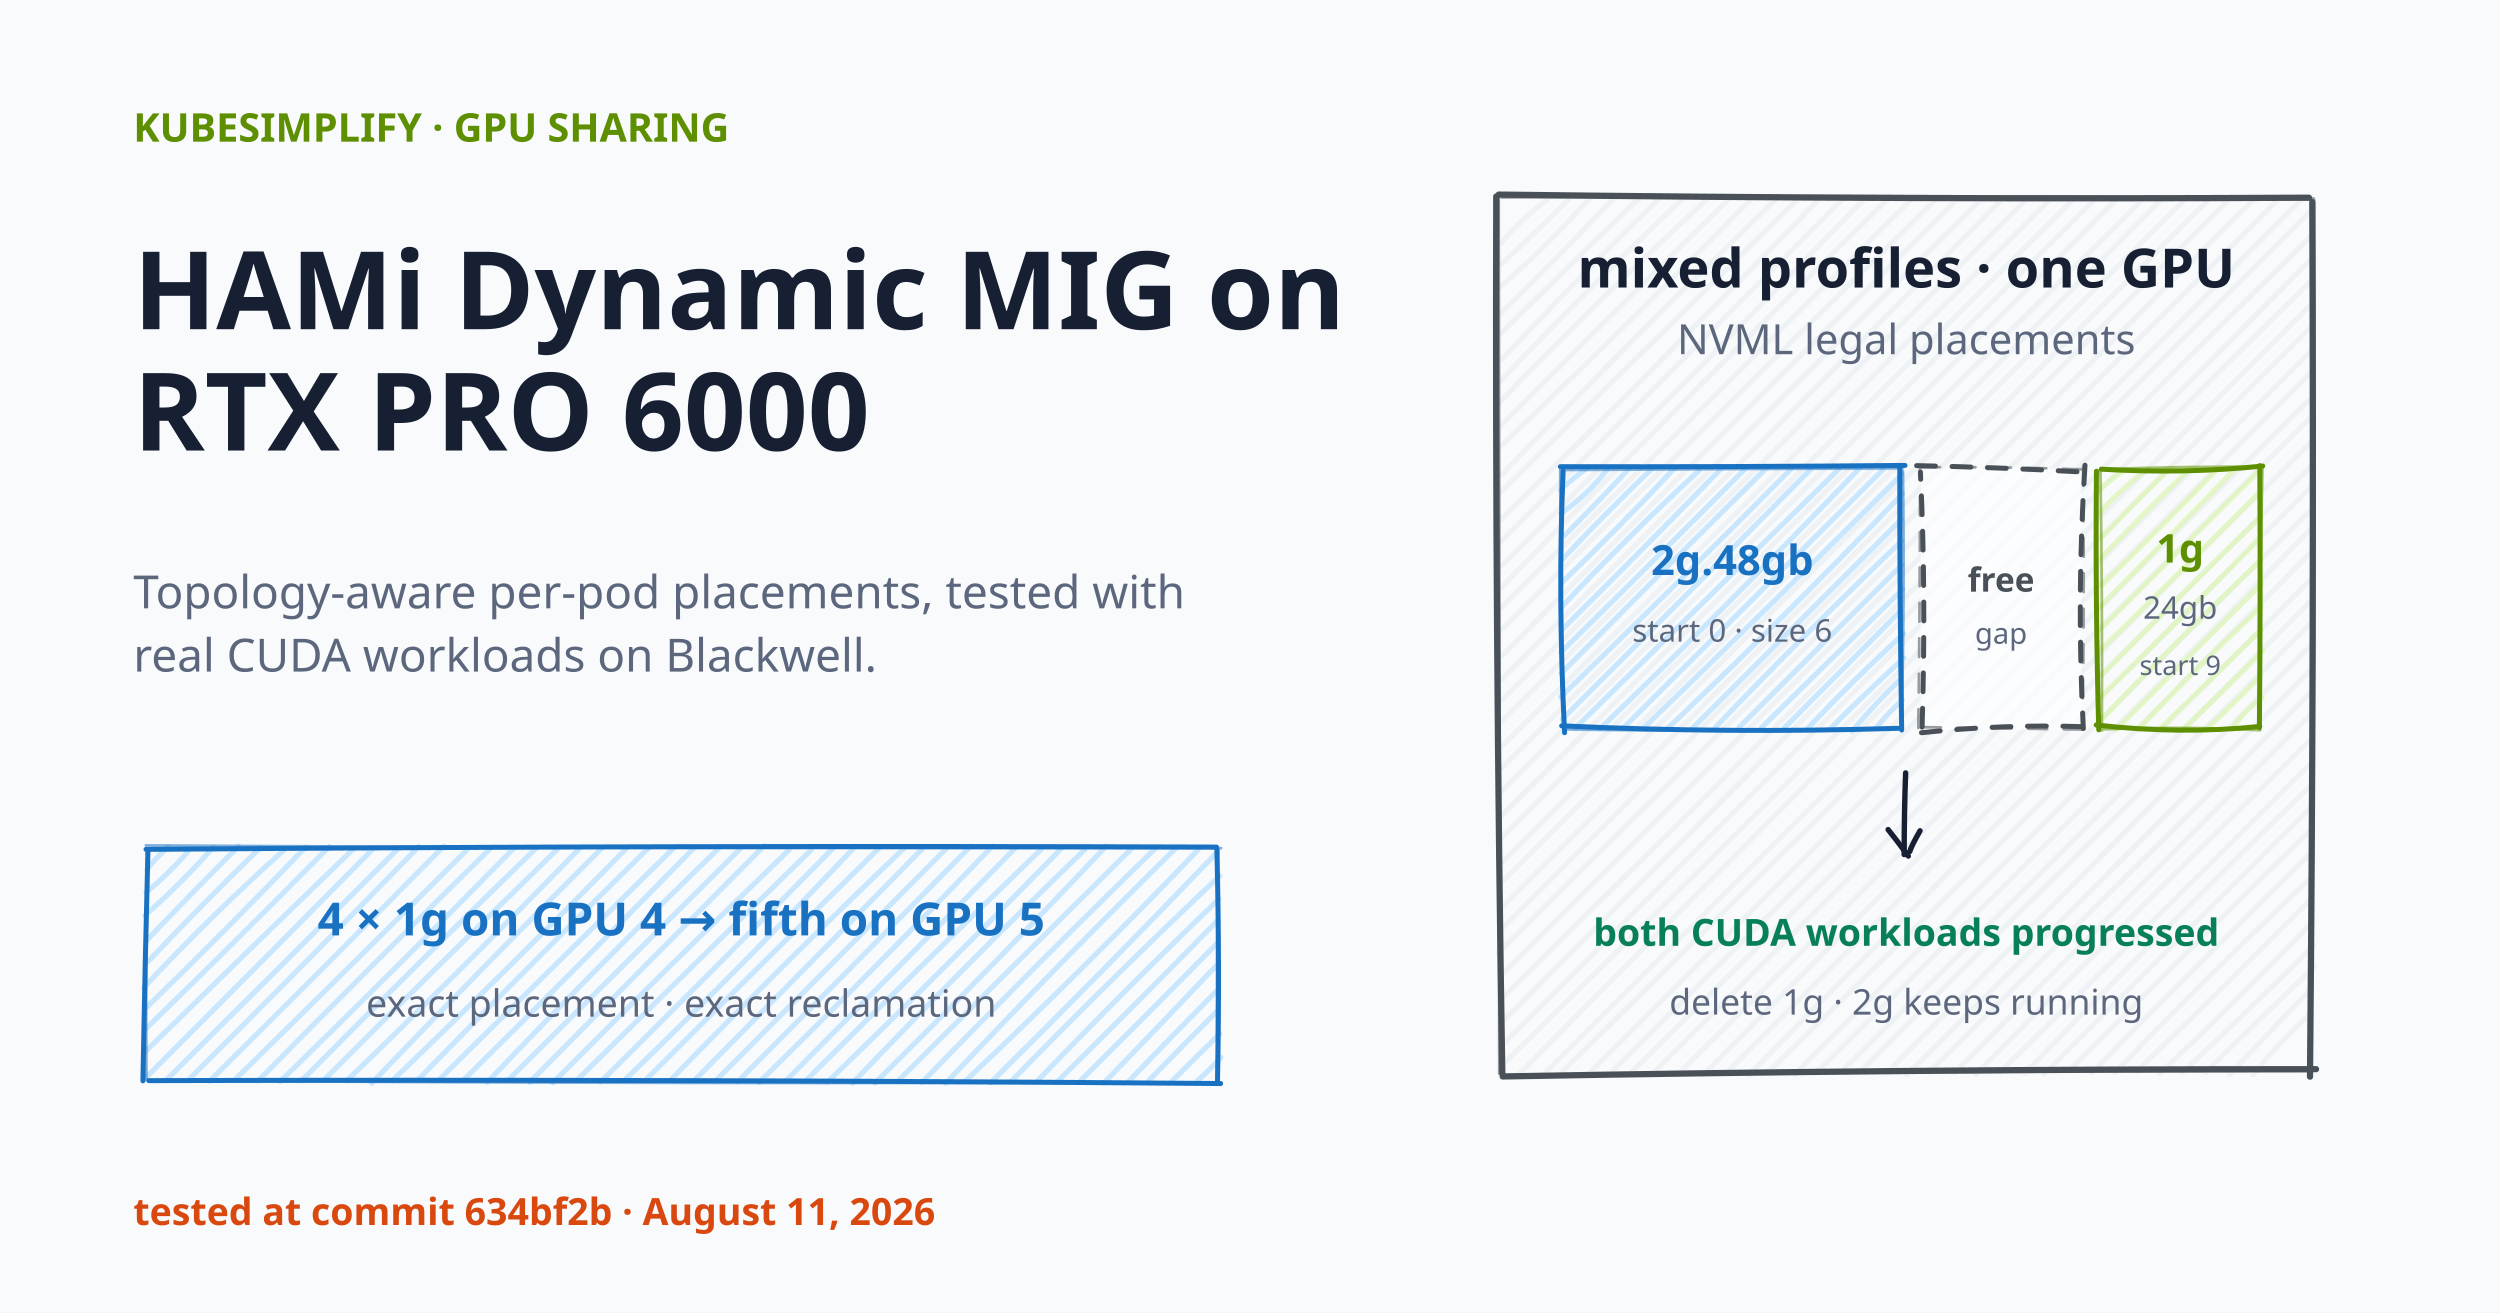
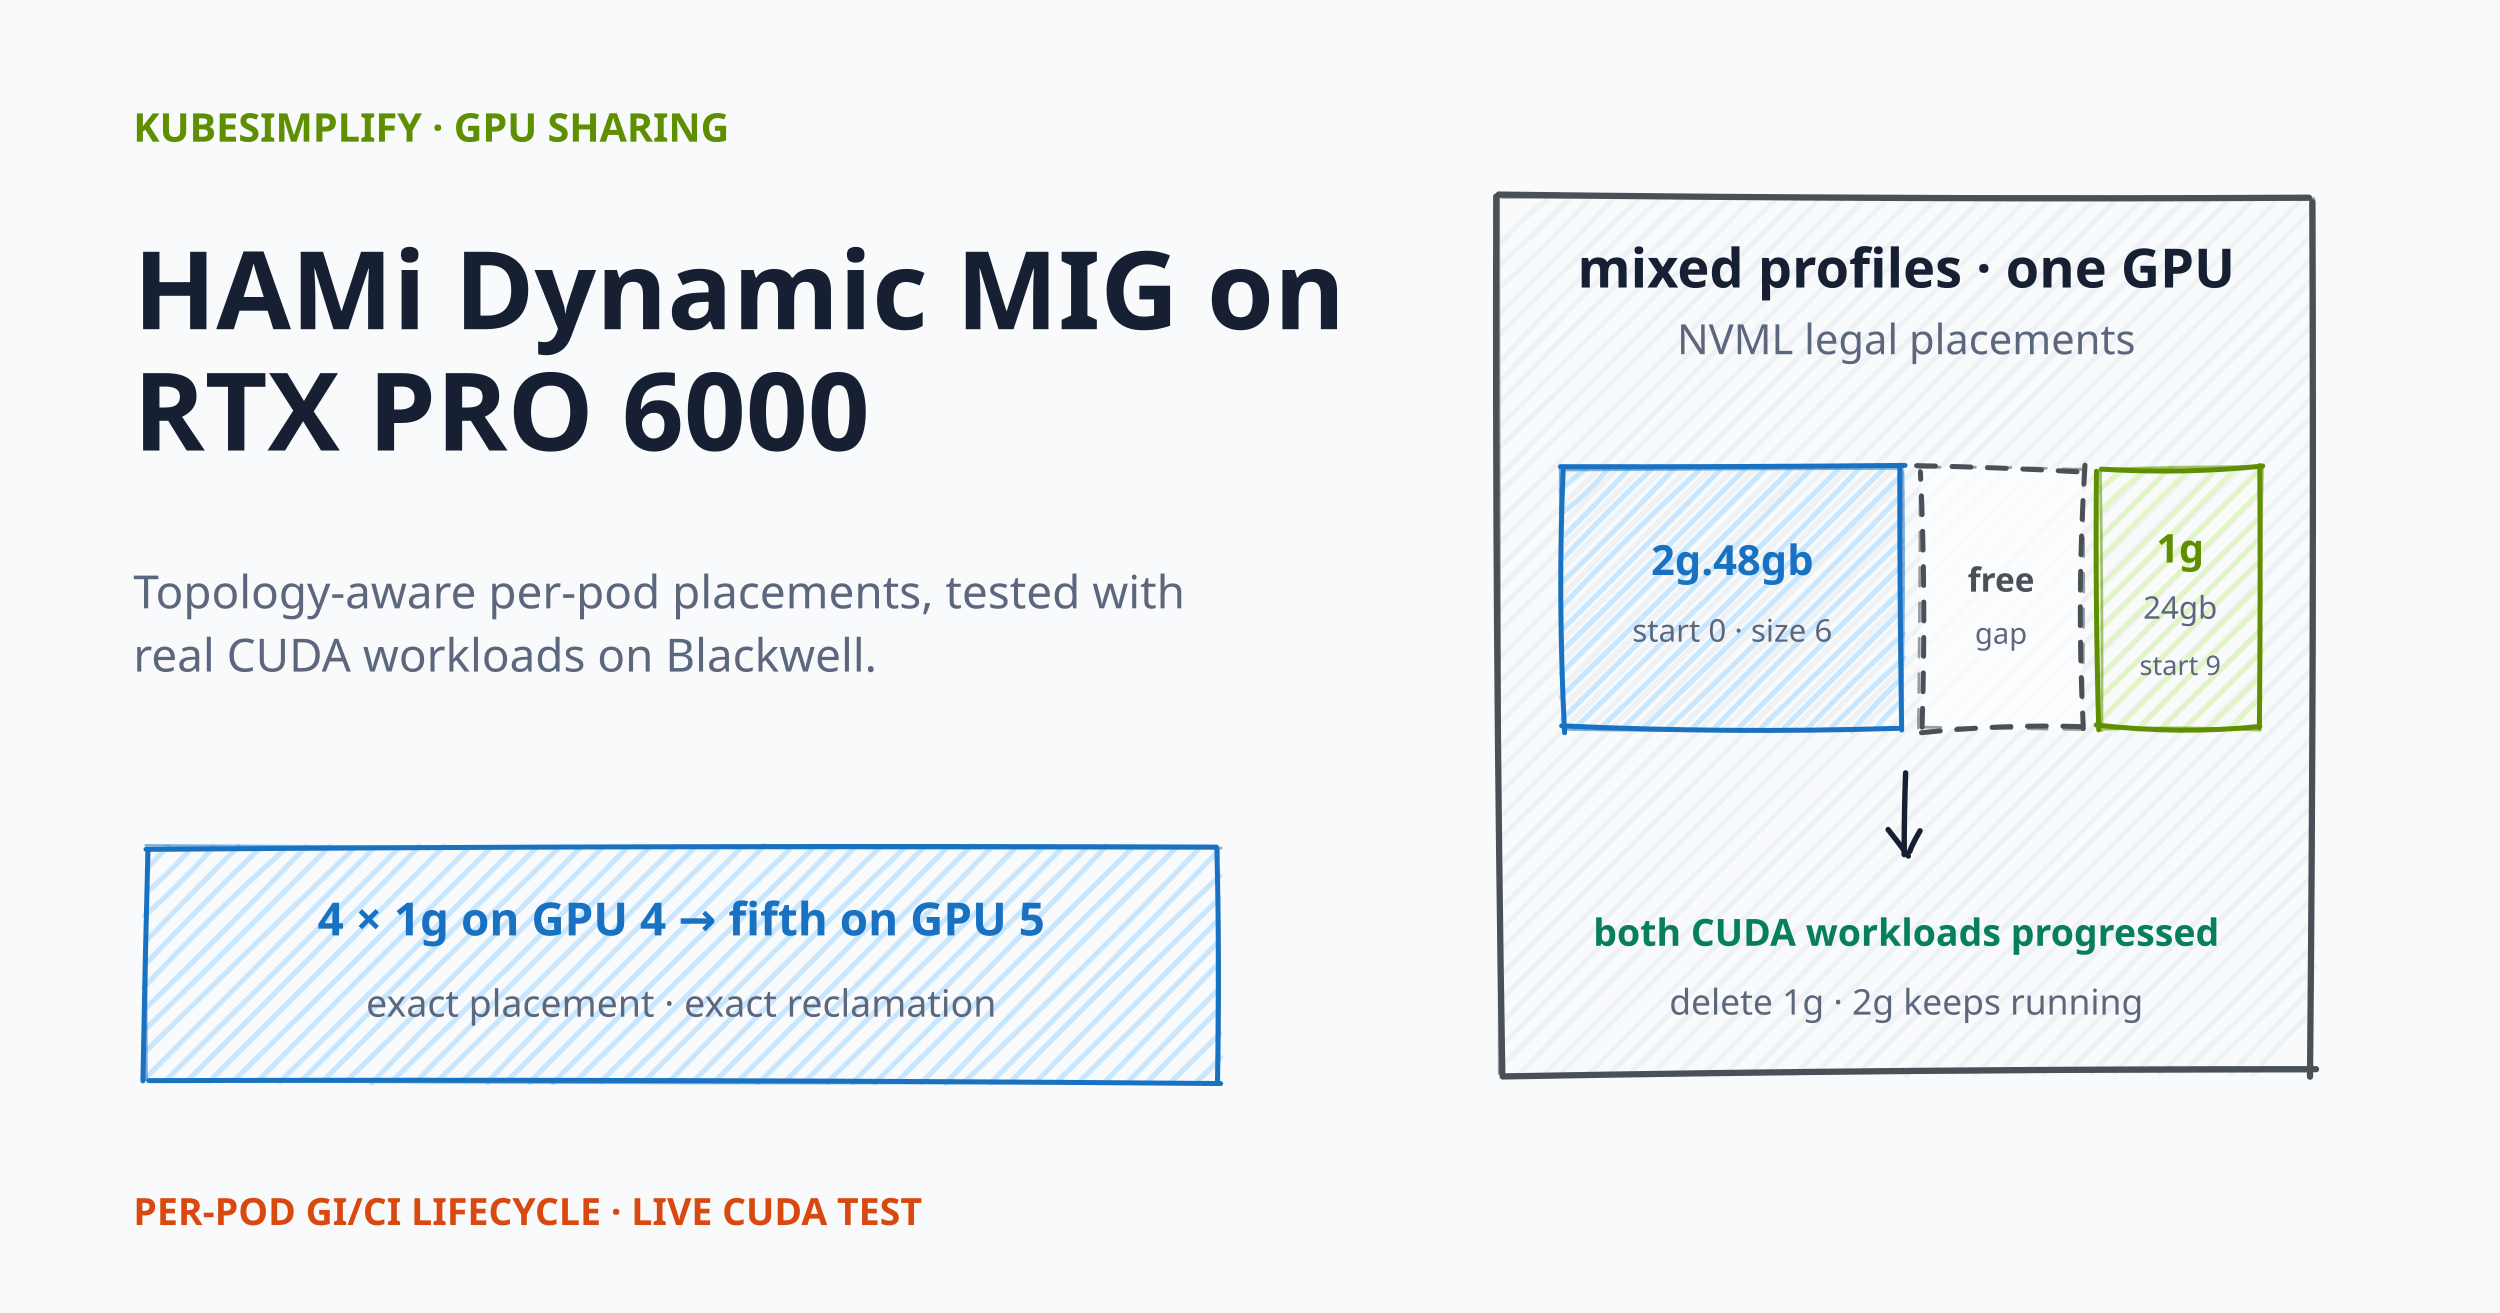
<svg xmlns="http://www.w3.org/2000/svg" width="1200" height="630" viewBox="0 0 1200 630">
  <defs />
  <rect width="1200" height="630" fill="#f8fafc" />
  <text x="64" y="68" font-family="Chalkboard SE, Comic Sans MS, sans-serif" font-size="19" font-weight="800" fill="#5d8f00" text-anchor="start">KUBESIMPLIFY · GPU SHARING</text>
  <text x="64" y="158" font-family="Chalkboard SE, Comic Sans MS, sans-serif" font-size="52" font-weight="800" fill="#172033" text-anchor="start">HAMi Dynamic MIG on</text>
  <text x="64" y="216.24" font-family="Chalkboard SE, Comic Sans MS, sans-serif" font-size="52" font-weight="800" fill="#172033" text-anchor="start">RTX PRO 6000</text>
  <text x="64" y="292" font-family="Chalkboard SE, Comic Sans MS, sans-serif" font-size="22" font-weight="500" fill="#5c677d" text-anchor="start">Topology-aware per-pod placements, tested with</text>
  <text x="64" y="322.36" font-family="Chalkboard SE, Comic Sans MS, sans-serif" font-size="22" font-weight="500" fill="#5c677d" text-anchor="start">real CUDA workloads on Blackwell.</text>
  <path d="M 70.5 417.5 Q 74.0 412.6 80.8 406.4 M 70.1 428.5 Q 82.4 418.0 91.2 407.6 M 69.5 439.5 Q 87.7 423.4 102.4 406.6 M 70.1 451.7 Q 90.8 429.9 114.5 406.2 M 70.7 461.9 Q 97.6 433.4 124.9 406.9 M 69.0 474.0 Q 102.2 438.5 136.8 407.6 M 70.2 483.7 Q 108.7 446.3 146.8 406.5 M 69.7 494.1 Q 113.6 451.4 158.1 406.3 M 69.4 505.1 Q 119.4 456.0 170.0 407.1 M 69.9 517.4 Q 123.8 463.5 179.4 407.1 M 79.4 518.8 Q 136.5 462.1 190.9 407.5 M 90.6 518.2 Q 145.0 463.9 201.1 406.3 M 100.5 519.0 Q 157.4 462.6 213.0 406.2 M 112.5 518.5 Q 169.5 462.5 224.3 407.8 M 123.8 518.9 Q 178.9 462.8 236.0 406.6 M 134.5 519.1 Q 190.9 464.1 246.7 407.1 M 144.6 518.9 Q 200.4 462.5 257.1 407.3 M 155.9 518.0 Q 210.7 463.0 268.4 406.8 M 166.3 518.9 Q 222.8 464.3 278.6 406.8 M 178.4 519.9 Q 233.2 462.6 289.0 407.0 M 188.3 518.8 Q 246.0 463.1 300.3 407.6 M 200.2 518.7 Q 255.7 461.7 311.5 406.8 M 210.4 518.6 Q 266.4 463.3 324.0 406.4 M 222.6 518.3 Q 278.5 463.0 333.7 406.4 M 233.9 519.5 Q 288.4 462.0 345.2 407.0 M 243.6 518.8 Q 300.0 462.6 355.8 406.9 M 254.2 519.5 Q 310.5 462.6 366.8 406.0 M 265.4 519.7 Q 321.6 463.1 378.8 407.9 M 277.0 518.4 Q 333.9 462.2 389.7 407.6 M 288.3 519.3 Q 345.5 462.5 400.8 406.2 M 300.0 518.3 Q 355.5 464.5 410.7 406.1 M 310.0 518.3 Q 366.1 462.0 422.6 406.5 M 321.5 518.8 Q 376.1 462.5 433.9 407.2 M 332.9 519.0 Q 387.9 463.4 443.9 406.2 M 343.1 519.2 Q 399.8 462.0 454.7 406.8 M 354.0 519.3 Q 409.2 463.9 466.0 406.1 M 364.3 519.6 Q 421.4 463.5 476.4 406.1 M 376.9 519.1 Q 431.9 463.7 487.1 407.3 M 386.7 518.8 Q 442.6 463.0 499.7 407.7 M 397.1 519.5 Q 455.2 463.2 509.5 407.2 M 409.3 519.8 Q 463.6 462.9 520.7 407.8 M 420.0 519.8 Q 477.4 462.9 531.0 406.1 M 430.8 519.1 Q 486.9 463.1 543.3 407.2 M 442.5 519.6 Q 498.4 461.9 554.9 406.9 M 454.0 519.9 Q 507.8 462.8 564.8 406.7 M 463.7 518.6 Q 521.5 463.9 575.1 407.9 M 475.5 519.7 Q 530.4 465.3 584.3 409.0 M 485.5 518.9 Q 534.2 468.9 585.5 420.4 M 497.6 519.2 Q 540.2 474.8 585.0 431.6 M 507.4 519.3 Q 547.4 479.8 584.5 441.8 M 518.2 519.2 Q 551.2 486.4 584.7 452.3 M 529.8 519.9 Q 557.6 491.2 584.1 463.2 M 541.7 519.1 Q 562.3 497.6 584.0 475.6 M 551.3 518.8 Q 568.2 501.4 584.1 485.5 M 562.1 519.4 Q 574.6 507.1 585.5 496.2 M 574.0 519.5 Q 580.6 513.6 586.0 507.6" stroke="#a5d8ff" stroke-width="2.5" opacity="0.58" fill="none" stroke-linecap="round" />
  <path d="M 70.1 407.7 Q 328.9 405.7 583.9 406.6 M 584.1 407.7 Q 585.5 463.6 584.4 518.9 M 585.9 520.1 Q 327.5 518.0 71.5 518.7 M 68.6 518.8 Q 69.6 461.9 71.0 408.8" stroke="#1971c2" stroke-width="2.4" opacity="1" fill="none" stroke-linecap="round" />
  <path d="M 70.0 405.8 Q 328.7 407.5 586.1 407.1 M 584.7 406.9 Q 583.9 463.9 584.2 518.1 M 585.6 519.5 Q 326.8 520.5 70.5 518.6 M 70.3 518.3 Q 69.9 463.3 70.6 407.4" stroke="#1971c2" stroke-width="1.32" opacity="0.55" fill="none" stroke-linecap="round" />
  <text x="327" y="449" font-family="Chalkboard SE, Comic Sans MS, sans-serif" font-size="22" font-weight="800" fill="#1971c2" text-anchor="middle">4 × 1g on GPU 4  →  fifth on GPU 5</text>
  <text x="327" y="488" font-family="Chalkboard SE, Comic Sans MS, sans-serif" font-size="18" font-weight="500" fill="#5c677d" text-anchor="middle">exact placement · exact reclamation</text>
  <path d="M 720.6 116.7 Q 730.1 105.0 742.7 95.9 M 719.7 127.5 Q 737.7 111.1 753.1 95.6 M 719.7 138.1 Q 742.9 118.0 763.4 94.7 M 720.2 150.5 Q 748.0 123.4 774.5 95.2 M 719.8 160.7 Q 753.9 126.6 786.8 95.2 M 720.9 172.5 Q 757.8 133.0 796.8 94.9 M 719.4 183.7 Q 762.9 137.7 808.5 94.6 M 719.4 193.5 Q 768.0 143.0 819.2 95.8 M 720.6 204.1 Q 774.7 149.8 830.9 94.5 M 719.4 215.1 Q 781.6 155.7 841.1 95.0 M 720.8 227.8 Q 786.0 159.9 852.5 95.6 M 719.4 237.1 Q 791.6 165.9 864.0 94.4 M 720.1 249.6 Q 798.3 173.1 873.3 95.4 M 719.4 261.0 Q 801.8 178.8 884.1 95.9 M 720.5 271.9 Q 809.2 183.9 895.5 94.8 M 719.9 282.7 Q 812.5 187.4 907.5 94.2 M 719.5 292.7 Q 818.1 195.1 918.5 94.6 M 719.2 303.6 Q 823.7 199.5 930.0 94.9 M 720.6 315.1 Q 829.2 205.4 940.4 94.6 M 720.8 326.2 Q 835.9 210.2 950.9 95.6 M 719.5 337.4 Q 840.8 217.4 961.0 95.6 M 719.7 347.2 Q 845.7 222.6 972.8 95.5 M 720.7 358.5 Q 853.3 226.5 984.1 95.6 M 720.2 369.1 Q 857.3 233.2 995.3 95.6 M 720.2 380.4 Q 863.7 237.2 1006.3 94.9 M 720.9 391.4 Q 868.6 244.1 1016.2 95.4 M 719.7 403.0 Q 874.7 248.8 1028.6 95.5 M 720.2 414.7 Q 880.9 253.7 1038.3 94.8 M 719.9 424.4 Q 884.5 259.3 1050.3 94.2 M 720.0 436.4 Q 891.6 264.3 1061.7 94.3 M 720.4 446.3 Q 895.7 269.8 1071.2 94.5 M 719.1 457.2 Q 900.7 277.7 1082.8 94.6 M 720.3 468.3 Q 907.8 281.7 1093.4 95.8 M 719.9 480.3 Q 913.6 288.5 1104.9 95.5 M 720.4 491.2 Q 914.1 295.9 1109.6 100.8 M 720.0 502.7 Q 915.6 305.6 1110.4 112.1 M 719.9 512.4 Q 916.2 318.7 1110.2 123.6 M 729.2 515.5 Q 918.1 323.8 1109.8 134.3 M 740.8 515.8 Q 925.8 331.5 1109.9 145.5 M 750.3 514.1 Q 929.9 336.2 1110.3 155.9 M 762.3 515.7 Q 937.5 340.5 1110.1 167.7 M 772.2 515.9 Q 942.2 346.6 1109.9 178.2 M 783.2 514.5 Q 947.7 351.8 1110.8 189.7 M 794.0 514.5 Q 953.0 356.4 1110.5 199.1 M 806.0 515.1 Q 958.6 363.6 1110.5 210.9 M 817.6 515.9 Q 963.9 367.2 1110.2 223.0 M 828.9 514.7 Q 969.6 373.5 1110.9 232.1 M 839.6 515.8 Q 973.5 379.6 1110.4 243.6 M 849.1 514.2 Q 981.4 385.3 1109.1 254.0 M 861.5 515.7 Q 986.9 389.7 1109.1 265.2 M 872.2 514.5 Q 990.3 397.2 1109.8 277.6 M 884.0 514.2 Q 996.8 402.3 1110.0 287.6 M 893.2 514.1 Q 1001.5 405.5 1110.3 298.1 M 905.5 515.1 Q 1008.4 411.0 1109.7 309.2 M 915.3 515.9 Q 1013.7 417.5 1109.9 320.9 M 926.2 514.4 Q 1017.9 423.5 1109.2 332.3 M 938.1 514.9 Q 1023.3 428.8 1109.6 342.5 M 948.3 515.7 Q 1028.3 434.3 1109.9 354.2 M 960.1 514.6 Q 1034.8 440.8 1109.8 365.8 M 971.8 515.3 Q 1040.1 444.3 1110.2 376.0 M 981.1 515.6 Q 1045.0 451.5 1110.1 386.7 M 993.1 514.1 Q 1050.6 455.9 1110.4 397.0 M 1004.0 515.0 Q 1056.4 461.0 1109.7 409.1 M 1015.1 514.9 Q 1061.5 466.6 1110.0 420.6 M 1025.7 514.1 Q 1067.2 474.2 1109.8 431.0 M 1036.6 515.3 Q 1074.4 479.8 1109.9 442.6 M 1047.8 514.5 Q 1079.9 484.6 1110.3 454.0 M 1058.6 514.7 Q 1083.3 490.4 1110.9 464.1 M 1070.2 515.7 Q 1089.1 495.6 1109.7 474.3 M 1081.5 515.9 Q 1094.1 500.0 1109.4 486.3" stroke="#e9ecef" stroke-width="2.5" opacity="0.58" fill="none" stroke-linecap="round" />
  <path d="M 719.4 93.4 Q 915.1 95.9 1108.3 94.9 M 1109.9 97.0 Q 1110.8 304.1 1108.8 516.8 M 1111.7 513.2 Q 913.3 513.2 721.3 516.7 M 721.1 515.0 Q 717.6 306.6 718.2 94.3" stroke="#495057" stroke-width="3" opacity="1" fill="none" stroke-linecap="round" />
  <path d="M 720.9 94.6 Q 915.5 93.7 1110.4 95.4 M 1110.6 95.9 Q 1111.4 304.8 1109.0 515.9 M 1108.8 513.9 Q 913.6 514.0 720.6 516.2 M 719.8 515.3 Q 719.7 306.8 719.2 94.3" stroke="#495057" stroke-width="1.65" opacity="0.55" fill="none" stroke-linecap="round" />
  <text x="915" y="138" font-family="Chalkboard SE, Comic Sans MS, sans-serif" font-size="26" font-weight="800" fill="#172033" text-anchor="middle">mixed profiles · one GPU</text>
  <text x="915" y="170" font-family="Chalkboard SE, Comic Sans MS, sans-serif" font-size="20" font-weight="500" fill="#5c677d" text-anchor="middle">NVML legal placements</text>
  <path d="M 749.0 235.2 Q 754.3 230.1 761.9 224.6 M 749.2 246.4 Q 762.3 237.5 772.2 224.3 M 750.7 257.3 Q 766.9 241.1 782.0 224.9 M 749.9 268.5 Q 770.5 246.5 793.5 224.4 M 749.4 279.9 Q 777.5 252.8 804.1 224.4 M 749.3 291.6 Q 781.6 257.2 815.6 225.8 M 749.6 302.4 Q 789.0 263.3 826.8 224.3 M 749.2 313.1 Q 795.0 268.0 838.7 224.0 M 749.3 323.2 Q 799.1 273.1 848.5 224.0 M 749.1 334.6 Q 806.2 279.2 859.5 225.3 M 749.9 345.2 Q 809.1 286.1 870.4 224.0 M 756.1 349.5 Q 818.7 288.0 882.7 225.1 M 768.0 349.8 Q 831.2 288.9 893.1 224.2 M 779.2 349.4 Q 841.4 287.4 903.7 225.5 M 789.2 349.2 Q 851.6 289.0 913.0 227.6 M 800.5 349.6 Q 858.3 294.7 913.2 237.0 M 812.0 349.9 Q 861.7 300.3 912.7 249.3 M 823.4 349.1 Q 866.6 303.9 912.9 259.6 M 834.9 349.0 Q 873.5 310.2 912.8 271.3 M 845.4 349.4 Q 878.2 316.9 913.3 282.9 M 856.6 349.3 Q 885.1 320.7 912.1 293.4 M 867.4 349.9 Q 890.5 325.5 913.8 304.2 M 878.1 350.2 Q 895.5 332.7 913.9 315.8 M 888.9 351.0 Q 900.9 336.9 912.2 326.0 M 900.7 349.4 Q 906.1 342.2 913.1 336.1" stroke="#a5d8ff" stroke-width="2.5" opacity="0.58" fill="none" stroke-linecap="round" />
  <path d="M 749.0 224.0 Q 830.3 224.2 914.4 223.4 M 911.9 223.8 Q 911.8 285.6 912.8 350.4 M 911.0 349.6 Q 828.7 352.1 749.6 348.4 M 751.0 351.7 Q 747.7 286.6 750.3 226.1" stroke="#1971c2" stroke-width="2.4" opacity="1" fill="none" stroke-linecap="round" />
  <path d="M 749.4 225.6 Q 830.5 225.1 913.2 224.8 M 913.4 226.1 Q 914.3 288.2 912.7 348.8 M 913.3 349.4 Q 831.4 351.5 751.0 350.1 M 750.7 349.4 Q 749.0 287.3 748.9 223.9" stroke="#1971c2" stroke-width="1.32" opacity="0.55" fill="none" stroke-linecap="round" />
  <text x="831.5" y="276" font-family="Chalkboard SE, Comic Sans MS, sans-serif" font-size="20" font-weight="800" fill="#1971c2" text-anchor="middle">2g.48gb</text>
  <text x="831.5" y="308" font-family="Chalkboard SE, Comic Sans MS, sans-serif" font-size="15" font-weight="500" fill="#5c677d" text-anchor="middle">start 0 · size 6</text>
  <rect x="922" y="225" width="77" height="125" rx="7" fill="#ffffff" fill-opacity="0.62" />
  <path d="M 920.0 223.5 Q 959.5 224.3 998.2 226.5 M 1000.8 223.3 Q 996.7 286.4 1000.0 349.7 M 999.2 348.8 Q 961.3 347.5 920.4 351.9 M 922.6 349.0 Q 924.6 285.1 921.8 226.6" stroke="#495057" stroke-width="2.4" opacity="1" fill="none" stroke-linecap="round" stroke-dasharray="9 8" />
  <path d="M 922.2 224.3 Q 959.4 223.9 998.9 225.3 M 999.9 224.2 Q 1000.6 287.3 999.6 349.3 M 999.6 350.2 Q 962.3 349.6 921.4 349.0 M 920.8 349.4 Q 921.6 286.4 921.6 224.7" stroke="#495057" stroke-width="1.32" opacity="0.55" fill="none" stroke-linecap="round" stroke-dasharray="9 8" />
  <text x="960.5" y="284" font-family="Chalkboard SE, Comic Sans MS, sans-serif" font-size="16" font-weight="700" fill="#495057" text-anchor="middle">free</text>
  <text x="960.5" y="309" font-family="Chalkboard SE, Comic Sans MS, sans-serif" font-size="14" font-weight="500" fill="#5c677d" text-anchor="middle">gap</text>
  <path d="M 1007.1 235.5 Q 1013.1 230.2 1019.3 225.7 M 1007.8 246.1 Q 1017.8 234.9 1030.9 225.0 M 1008.7 257.9 Q 1023.4 242.7 1041.9 224.4 M 1007.9 268.4 Q 1029.7 245.6 1051.5 224.6 M 1008.7 281.0 Q 1036.4 254.0 1063.5 226.0 M 1007.4 291.9 Q 1039.8 259.2 1073.3 224.6 M 1007.6 302.5 Q 1047.4 262.7 1084.8 225.6 M 1008.1 312.1 Q 1046.8 274.5 1084.1 236.8 M 1009.0 324.0 Q 1047.2 285.2 1085.3 247.9 M 1007.8 335.1 Q 1047.6 296.3 1084.4 258.6 M 1008.2 345.9 Q 1046.2 306.1 1085.4 268.7 M 1015.6 350.3 Q 1051.5 314.4 1085.6 280.2 M 1026.2 350.2 Q 1054.9 319.8 1085.2 291.4 M 1037.1 349.6 Q 1062.2 325.1 1085.4 302.2 M 1048.0 350.0 Q 1068.0 330.9 1086.0 312.5 M 1058.6 350.5 Q 1071.9 338.1 1084.8 324.8 M 1071.0 350.3 Q 1077.2 341.1 1085.8 335.1" stroke="#d8f5a2" stroke-width="2.5" opacity="0.58" fill="none" stroke-linecap="round" />
  <path d="M 1008.6 225.2 Q 1048.6 227.6 1086.1 223.7 M 1084.7 223.5 Q 1085.1 286.0 1084.5 349.3 M 1084.7 348.7 Q 1046.7 352.6 1006.2 348.0 M 1007.4 350.3 Q 1005.7 289.1 1006.3 226.2" stroke="#5d8f00" stroke-width="2.4" opacity="1" fill="none" stroke-linecap="round" />
  <path d="M 1009.1 225.2 Q 1045.5 223.9 1085.8 224.0 M 1086.0 224.3 Q 1084.4 287.9 1084.9 349.0 M 1084.9 350.5 Q 1047.9 348.5 1009.1 350.1 M 1008.9 350.7 Q 1009.2 285.9 1008.2 225.7" stroke="#5d8f00" stroke-width="1.32" opacity="0.55" fill="none" stroke-linecap="round" />
  <text x="1046.5" y="270" font-family="Chalkboard SE, Comic Sans MS, sans-serif" font-size="19" font-weight="800" fill="#5d8f00" text-anchor="middle">1g</text>
  <text x="1046.5" y="297" font-family="Chalkboard SE, Comic Sans MS, sans-serif" font-size="15" font-weight="500" fill="#5c677d" text-anchor="middle">24gb</text>
  <text x="1046.5" y="324" font-family="Chalkboard SE, Comic Sans MS, sans-serif" font-size="13" font-weight="500" fill="#5c677d" text-anchor="middle">start 9</text>
  <path d="M 914.7 371.0 Q 914.0 389.6 914.0 410.2" stroke="#172033" stroke-width="2.6" fill="none" stroke-linecap="round" />
  <path d="M 916.0 410.9 Q 910.4 403.3 906.3 398.2" stroke="#172033" stroke-width="2.6" fill="none" stroke-linecap="round" />
  <path d="M 916.7 408.7 Q 917.5 406.0 921.6 398.8" stroke="#172033" stroke-width="2.6" fill="none" stroke-linecap="round" />
  <text x="915" y="454" font-family="Chalkboard SE, Comic Sans MS, sans-serif" font-size="18" font-weight="700" fill="#087f5b" text-anchor="middle">both CUDA workloads progressed</text>
  <text x="915" y="487" font-family="Chalkboard SE, Comic Sans MS, sans-serif" font-size="17" font-weight="500" fill="#5c677d" text-anchor="middle">delete 1g · 2g keeps running</text>
-   <text x="64" y="588" font-family="Chalkboard SE, Comic Sans MS, sans-serif" font-size="18" font-weight="700" fill="#d9480f" text-anchor="start">tested at commit 634bf2b · August 11, 2026</text>
+   <text x="64" y="588" font-family="Chalkboard SE, Comic Sans MS, sans-serif" font-size="18" font-weight="700" fill="#d9480f" text-anchor="start">PER-POD GI/CI LIFECYCLE · LIVE CUDA TEST</text>
</svg>
